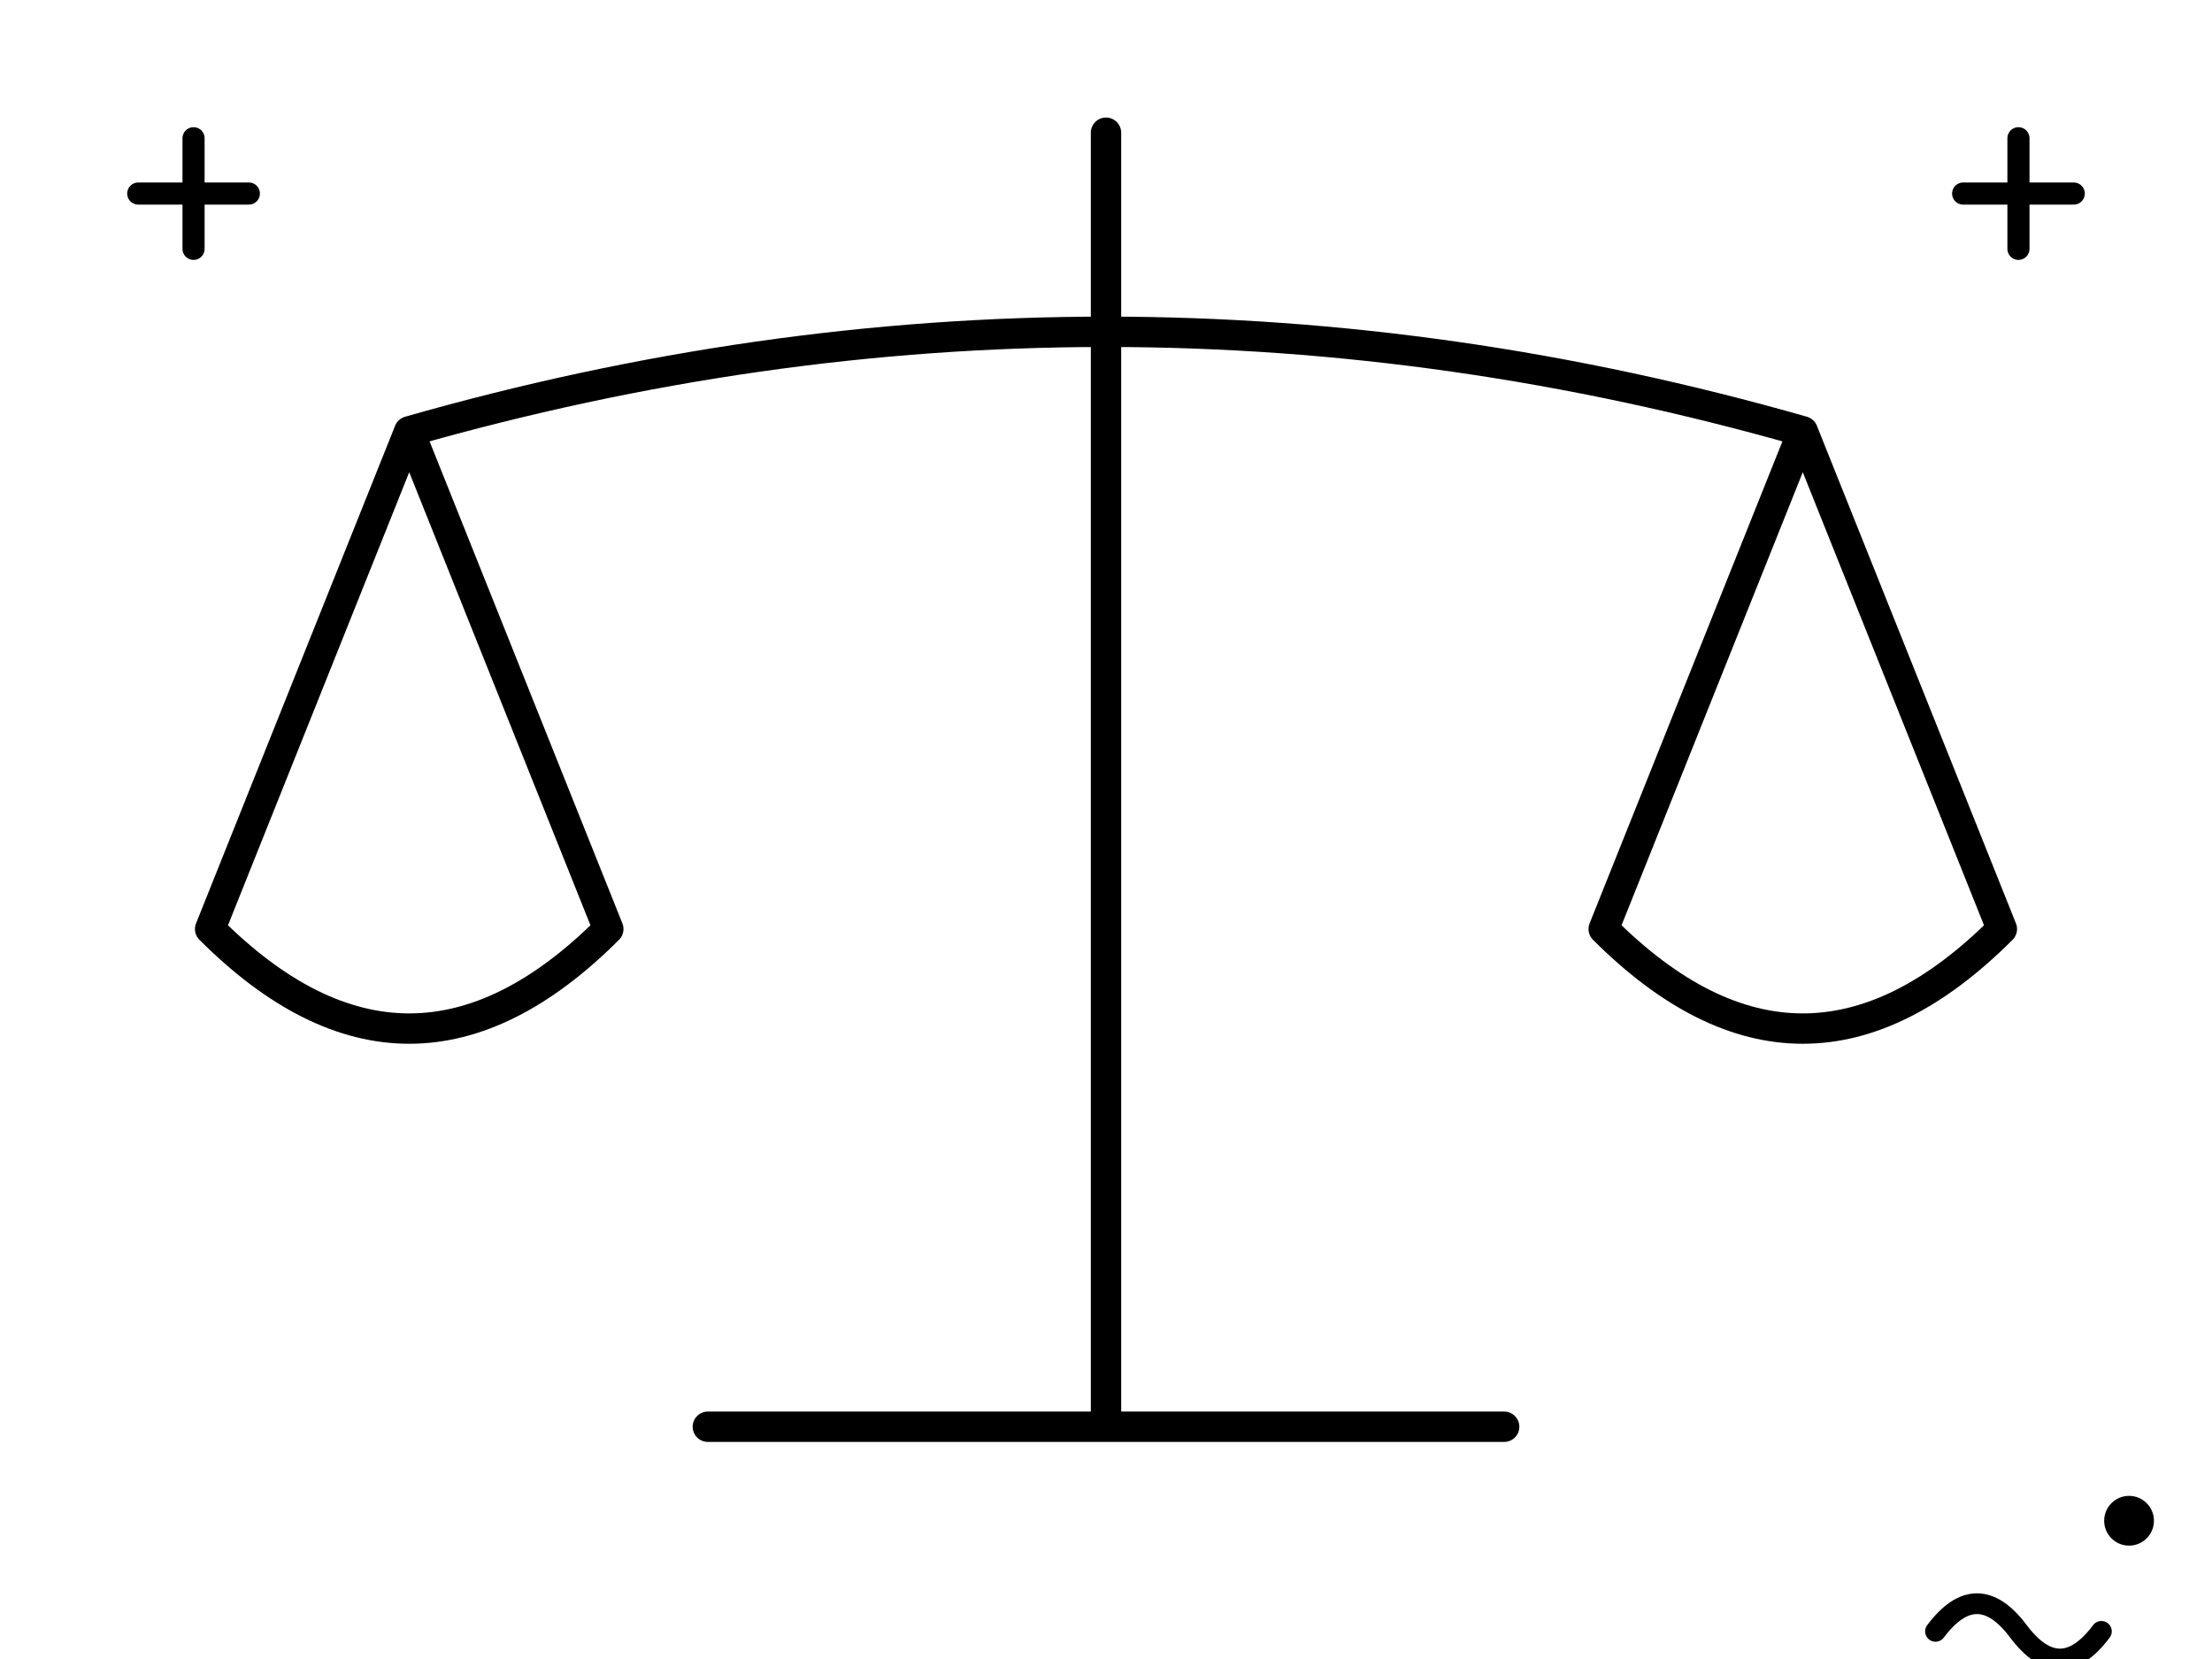
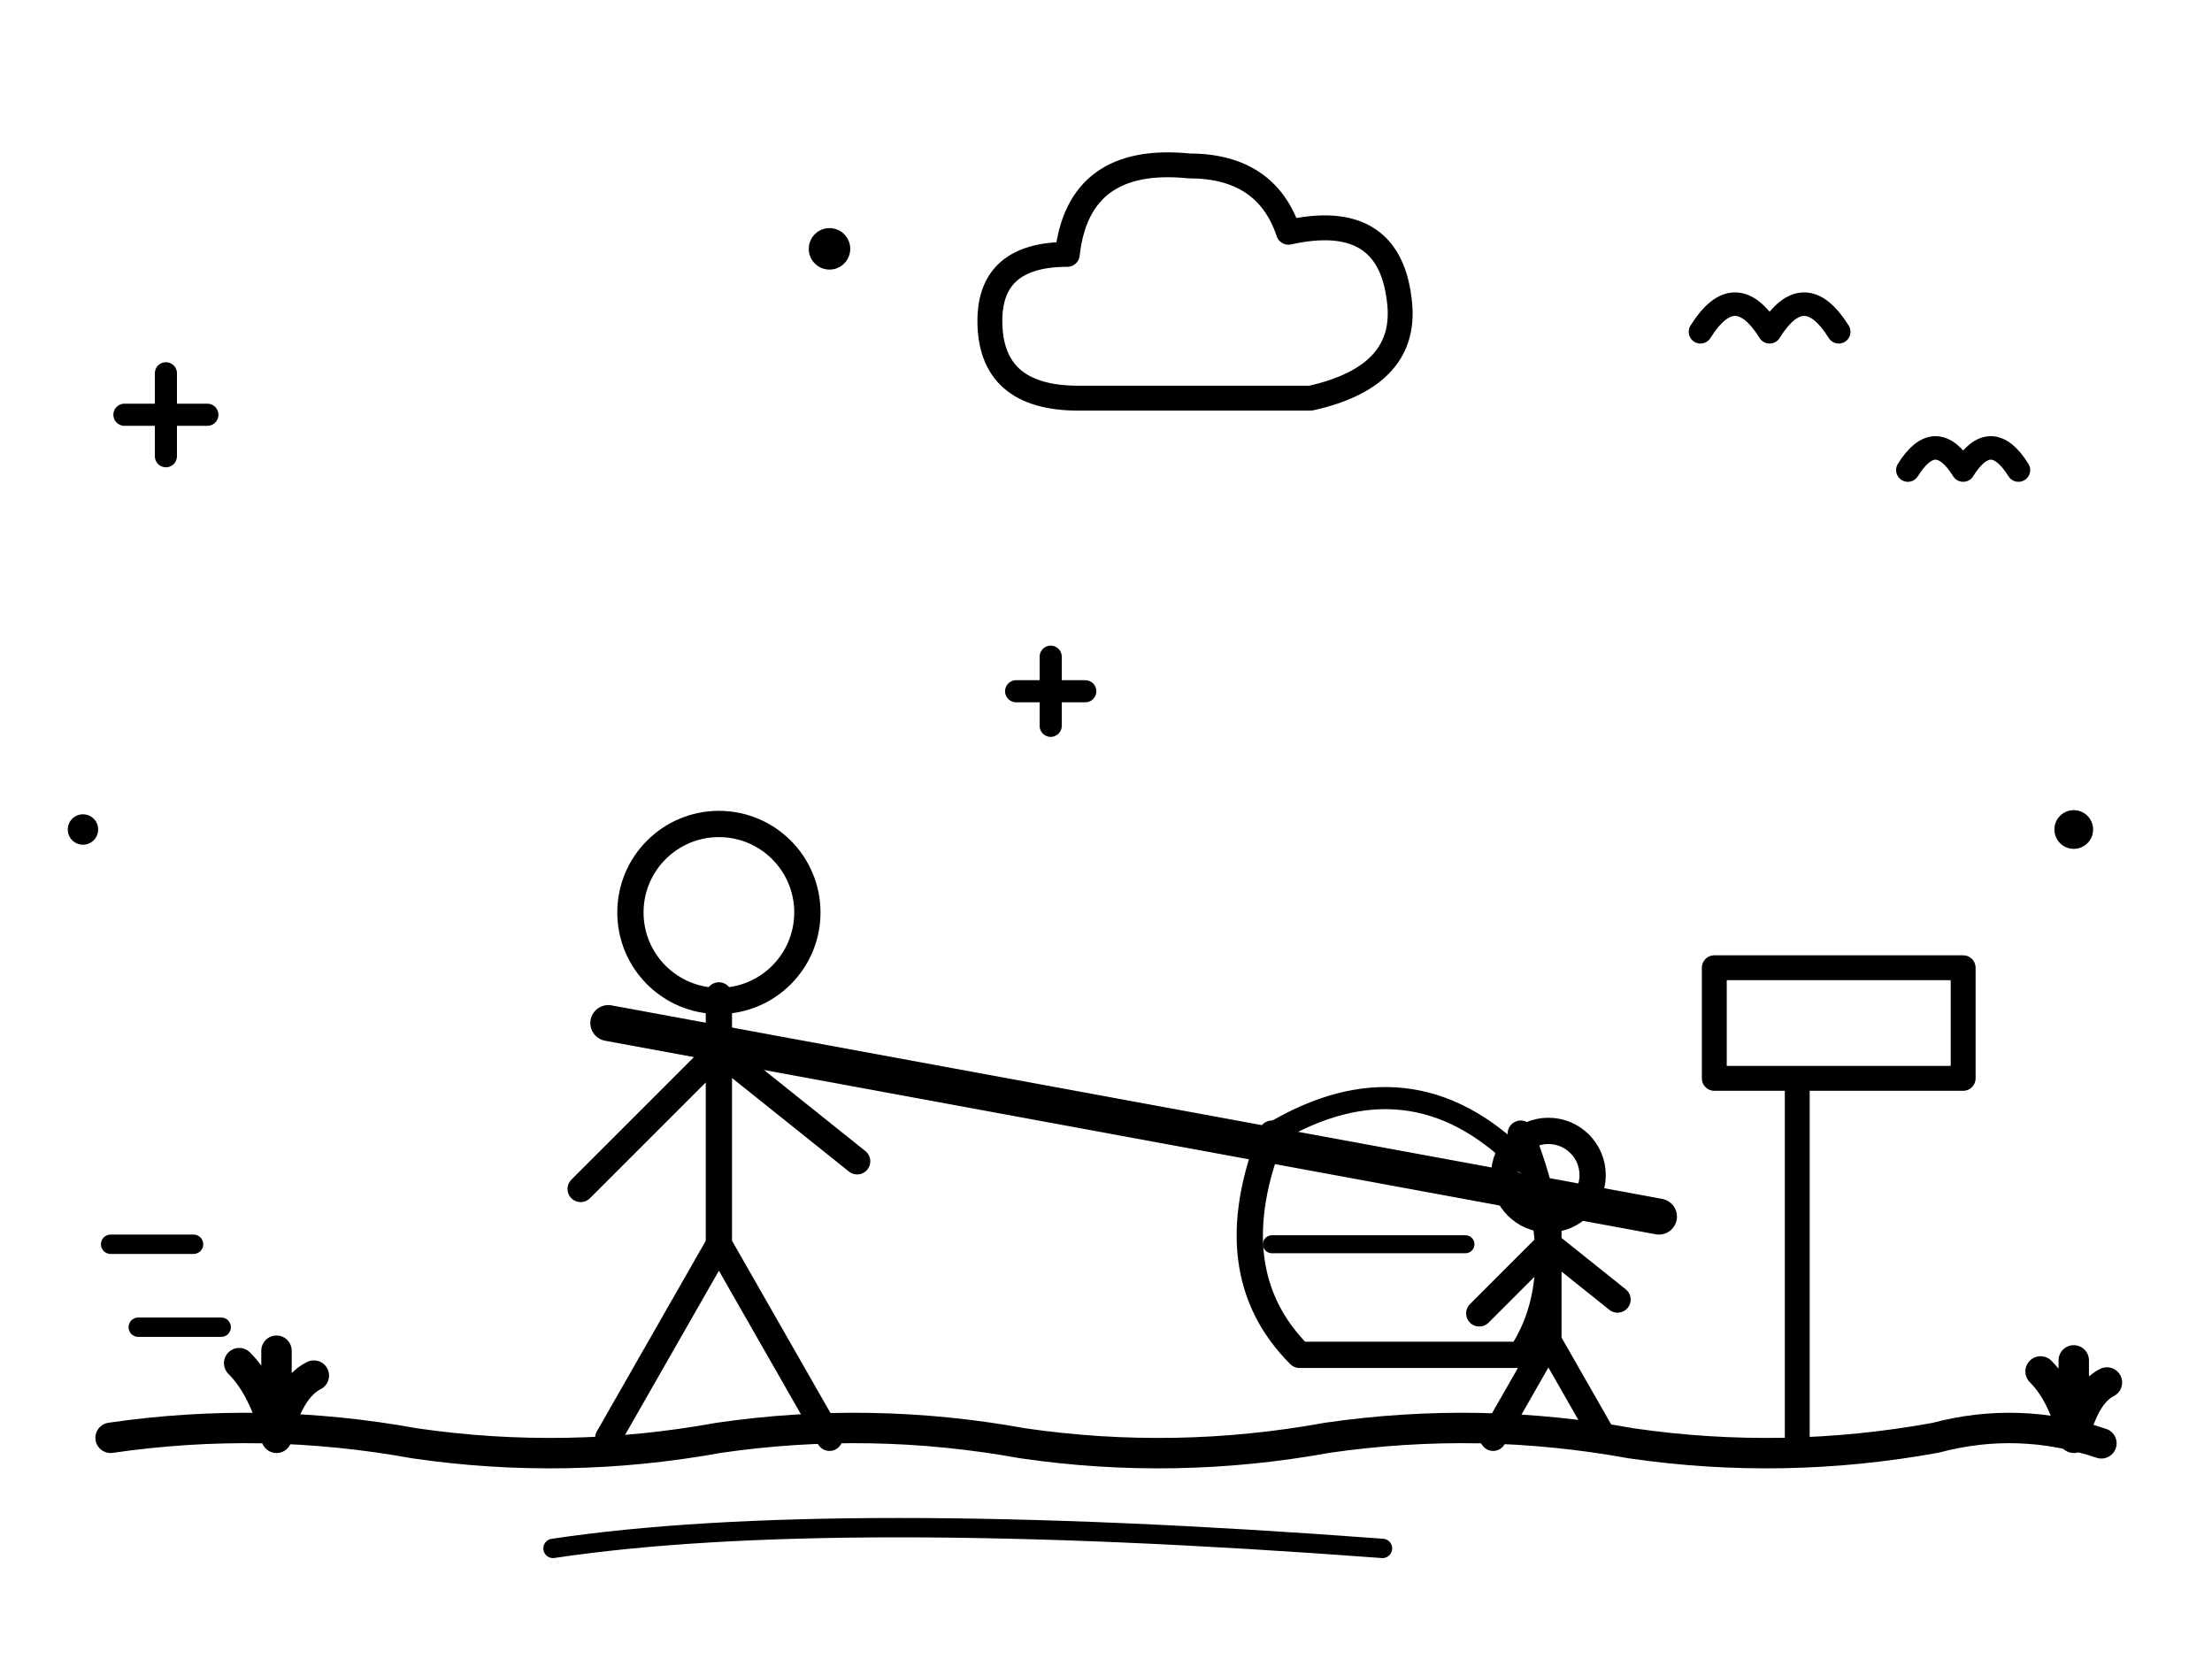
<svg xmlns="http://www.w3.org/2000/svg" viewBox="0 0 160 120" fill="none" stroke="#000" stroke-width="2.2" stroke-linecap="round" stroke-linejoin="round">
-   <g transform="translate(80 60) scale(3.6)" stroke-width="0.61">
-     <path d="M0-14V12M-8 12H8M-14-8Q0-12 14-8M-14-8L-18 2Q-14 6-10 2zM14-8L10 2Q14 6 18 2z" />
+   <path d="M8 104q11 -1.6 22 0.4q11 1.6 22 -0.4q11 -1.6 22 0.4q11 1.6 22 -0.4q11 -1.6 22 0.4q11 1.6 22 -0.4q6 -1.6 12 0.4" />
+   <g transform="translate(52 104) scale(2 2)" stroke-width="0.95">
+     <circle cx="0" cy="-19" r="3.2" />
+     <path d="M0-16v9M0-14l-5 5M0-14l5 4M0-7l-4 7M0-7l4 7" />
  </g>
-   <path d="M10 14H18M14 10V18" stroke-width="1.6" />
-   <path d="M142 14H150M146 10V18" stroke-width="1.6" />
-   <circle cx="154" cy="110" r="1.8" fill="#000" stroke="none" />
-   <path d="M140 118q3-4 6 0t6 0" stroke-width="1.5" />
+   <g transform="translate(112 104) scale(1 1)" stroke-width="1.90">
+     <circle cx="0" cy="-19" r="3.2" />
+     <path d="M0-16v9M0-14l-5 5M0-14l5 4M0-7l-4 7M0-7l4 7" />
+   </g>
+   <path d="M44 74L120 88" stroke-width="2.6" />
+   <path d="M92 82q-4 10 2 16h16q4-6 0-16" stroke-width="1.9" />
+   <path d="M92 82q10-6 18 2" stroke-width="1.6" />
+   <path d="M92 90h14" stroke-width="1.3" />
+   <path d="M60 36q-6-6 0-12" stroke-width="0" />
+   <path d="M130 104l0-26M124 78h18v-8h-18z" stroke-width="1.8" />
+   <path d="M8 90l6 0M10 96l6 0" stroke-width="1.4" />
+   <path d="M20 86q-6 4-4 10" stroke-width="0" />
+   <g transform="translate(90 24) scale(0.8 0.8)" stroke-width="2.25">
+     <path d="M-15 6q-8 0-8-7q0-6 7-6q1-9 11-8q7 0 9 6q9-2 10 6q1 7-8 9z" />
+   </g>
+   <path d="M123 24q2.5 -4 5 0q2.5 -4 5 0" stroke-width="1.7" />
+   <path d="M138 34q2 -3.2 4 0q2 -3.2 4 0" stroke-width="1.7" />
+   <path d="M9 30h6M12 27v6" stroke-width="1.6" />
+   <path d="M73.5 50h5M76 47.5v5" stroke-width="1.6" />
+   <circle cx="60" cy="18" r="1.5" fill="#000" stroke="none" />
+   <circle cx="150" cy="60" r="1.4" fill="#000" stroke="none" />
+   <path d="M20 104q-0.9 -3.6 -2.7 -5.4M20 104v-6.3M20 104q0.9 -3.6 2.7 -4.5" />
+   <path d="M150 104q-0.8 -3.2 -2.4 -4.8M150 104v-5.6M150 104q0.8 -3.2 2.4 -4" />
+   <path d="M40 112q20-3 60 0" stroke-width="1.4" />
+   <path d="M6 60l0 0" />
</svg>
